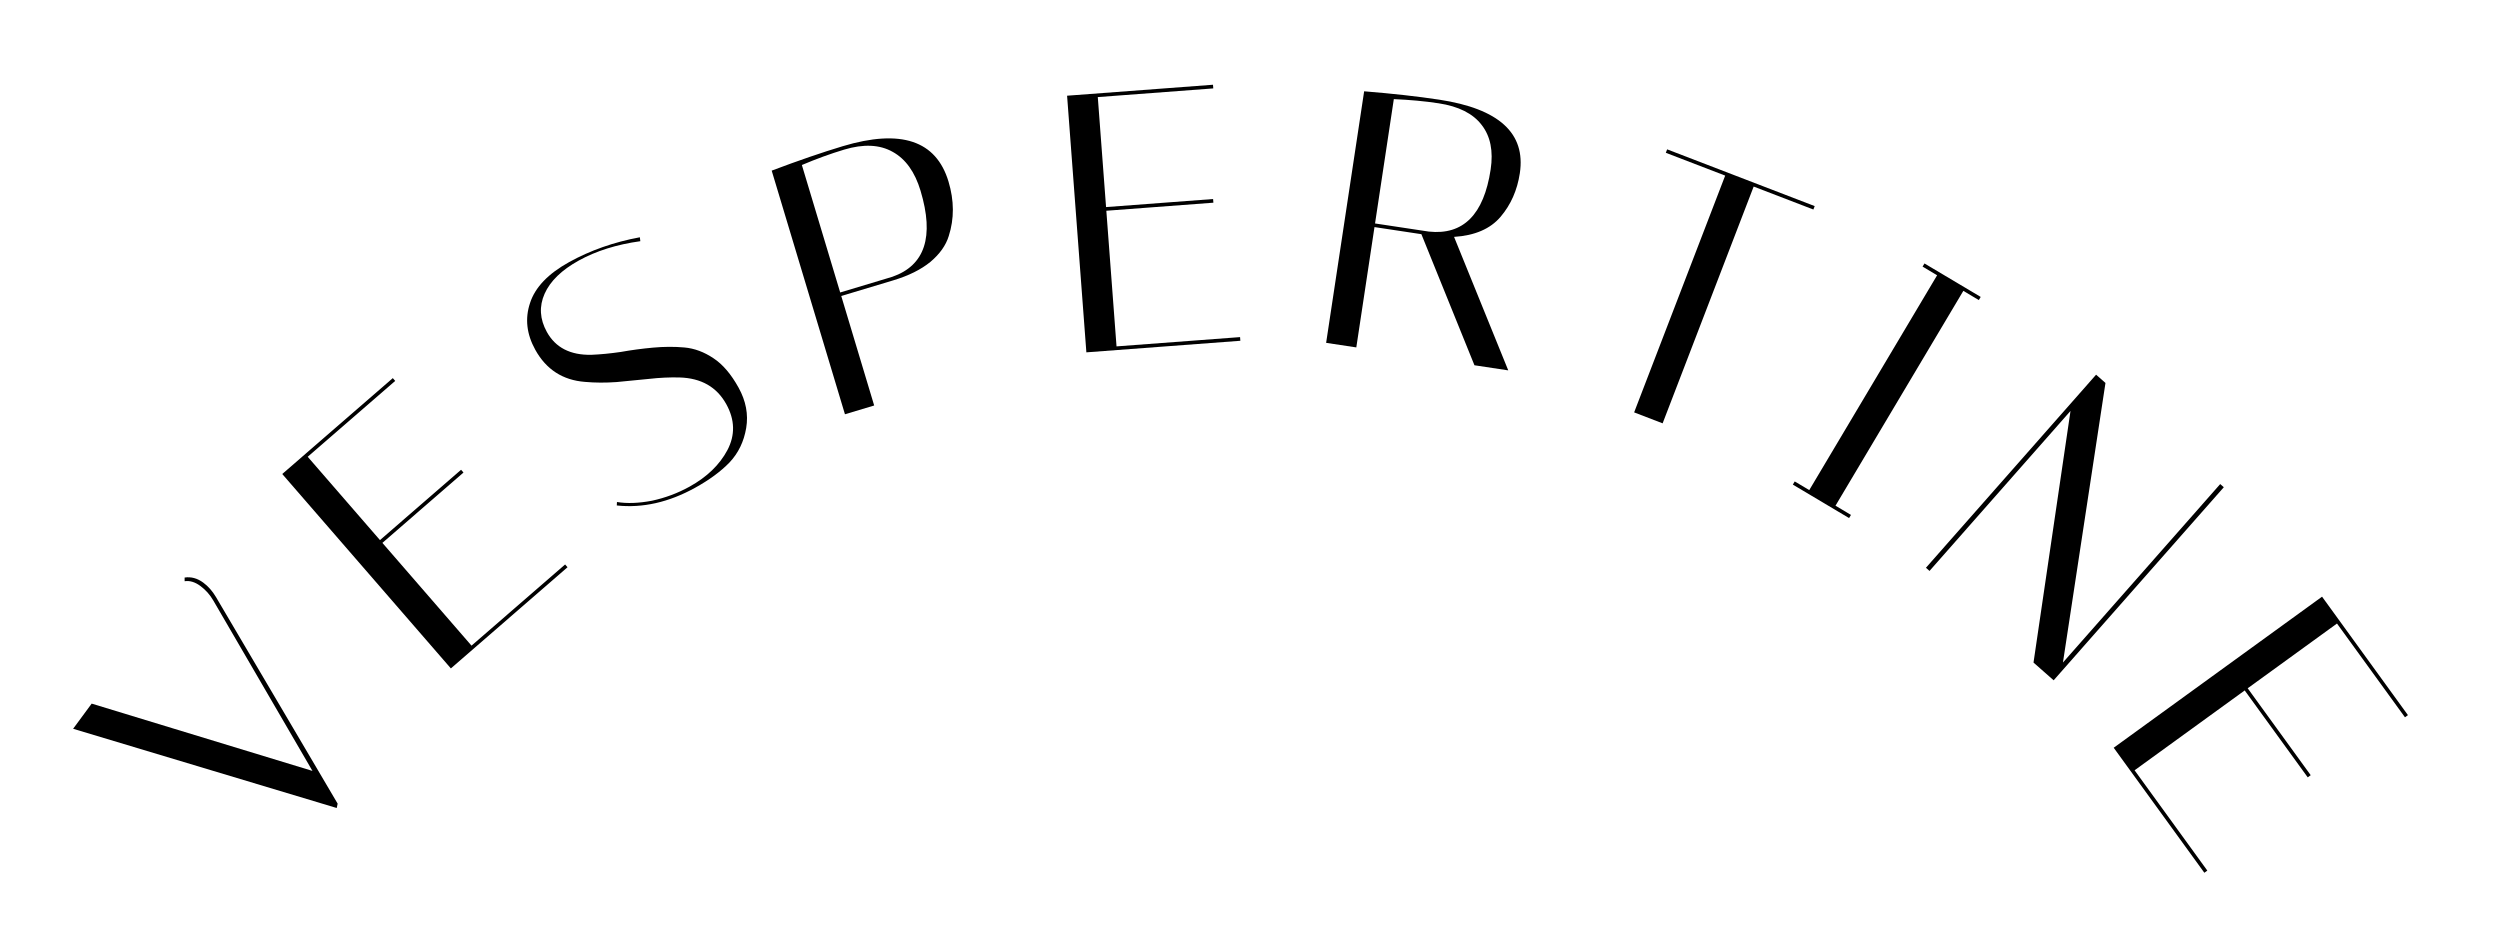
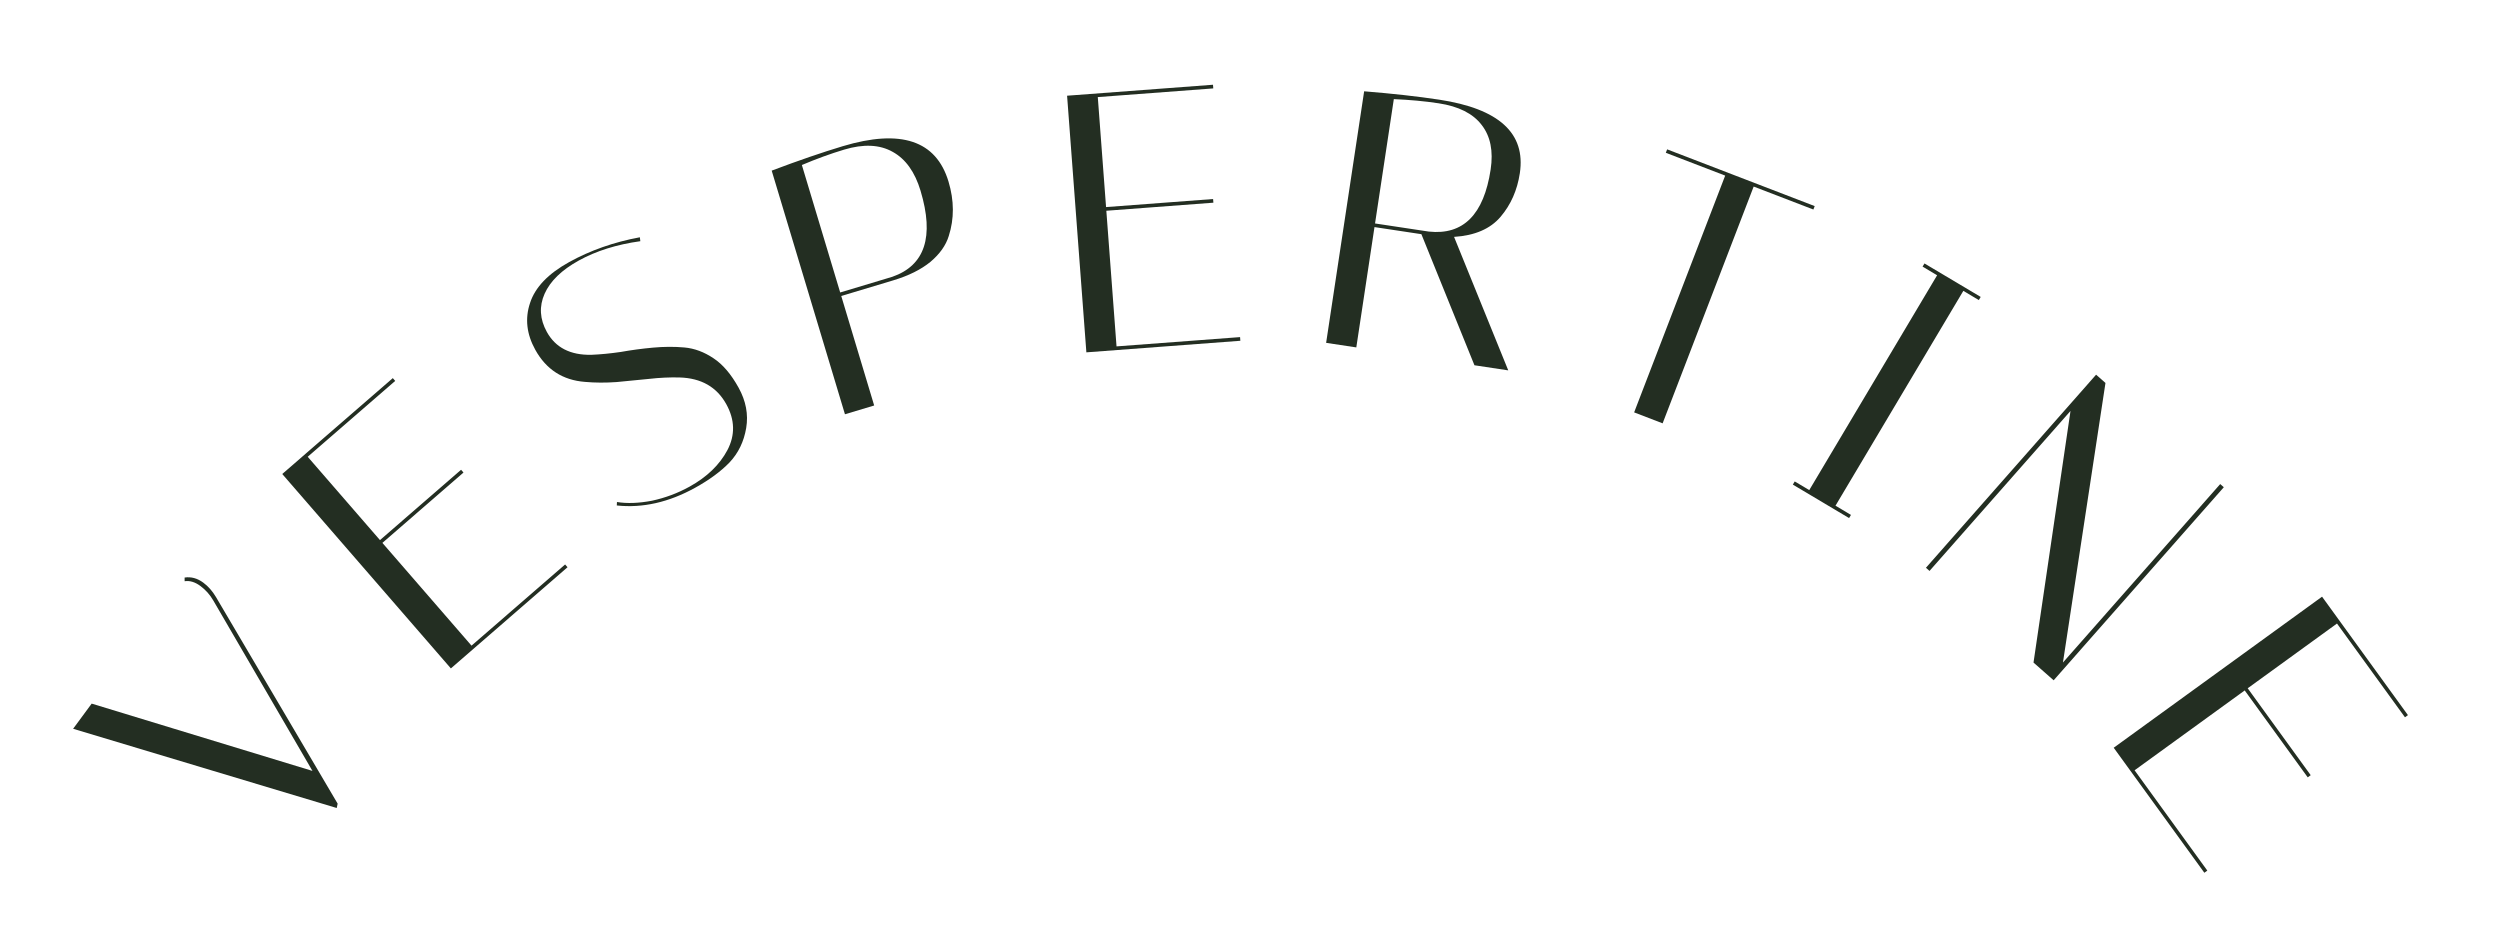
- <svg xmlns="http://www.w3.org/2000/svg" width="272" height="103" viewBox="0 0 272 103" fill="none">
-   <path d="M20.085 62.837C20.794 62.73 21.47 62.914 22.114 63.389C22.651 63.784 23.111 64.306 23.495 64.953L36.736 87.437L36.636 87.91L7.956 79.29L9.974 76.553L33.995 83.876L23.21 65.34C22.847 64.708 22.376 64.179 21.797 63.751C21.217 63.324 20.648 63.153 20.089 63.237L20.085 62.837Z" fill="black" />
-   <path d="M42.736 41.14L42.998 41.442L33.479 49.698L41.342 58.763L50.165 51.11L50.427 51.413L41.604 59.066L51.301 70.246L61.484 61.414L61.746 61.716L49.055 72.724L30.709 51.571L42.736 41.14Z" fill="black" />
-   <path d="M69.669 26.242C67.094 26.6 64.861 27.302 62.971 28.347C61.104 29.38 59.865 30.583 59.254 31.957C58.643 33.332 58.724 34.719 59.499 36.119C60.441 37.822 62.057 38.65 64.347 38.603C65.36 38.56 66.43 38.456 67.556 38.29C68.694 38.087 69.857 37.931 71.046 37.822C72.235 37.713 73.375 37.707 74.465 37.805C75.555 37.903 76.61 38.295 77.629 38.98C78.636 39.643 79.546 40.709 80.359 42.179C81.159 43.626 81.435 45.089 81.186 46.567C80.937 48.045 80.333 49.294 79.373 50.313C78.423 51.295 77.178 52.212 75.638 53.064C72.767 54.652 69.924 55.296 67.106 54.995L67.126 54.618C68.232 54.799 69.501 54.752 70.934 54.478C72.377 54.167 73.741 53.657 75.024 52.947C76.914 51.901 78.285 50.579 79.138 48.98C80.001 47.344 79.961 45.675 79.019 43.972C77.986 42.105 76.293 41.137 73.939 41.068C72.887 41.04 71.773 41.092 70.597 41.225C69.444 41.344 68.273 41.459 67.084 41.568C65.882 41.654 64.736 41.648 63.646 41.55C61.227 41.364 59.424 40.198 58.236 38.051C57.294 36.348 57.104 34.655 57.667 32.972C58.217 31.267 59.635 29.781 61.922 28.516C64.232 27.238 66.796 26.338 69.615 25.815L69.669 26.242Z" fill="black" />
-   <path d="M83.96 18.565C86.861 17.47 89.435 16.585 91.682 15.909C98.015 14.005 101.854 15.287 103.198 19.756C103.82 21.825 103.829 23.799 103.225 25.679C102.916 26.691 102.251 27.629 101.23 28.493C100.201 29.331 98.857 30 97.197 30.499L91.528 32.204L95.11 44.117L91.931 45.073L83.96 18.565ZM91.836 16.281C90.355 16.726 88.824 17.284 87.243 17.954L91.413 31.821L97.082 30.116C100.637 28.88 101.661 25.759 100.156 20.754C99.542 18.711 98.533 17.302 97.131 16.526C95.72 15.725 93.955 15.643 91.836 16.281Z" fill="black" />
-   <path d="M131.974 9.22L132.004 9.619L119.44 10.563L120.339 22.53L131.986 21.654L132.016 22.053L120.369 22.929L121.478 37.687L134.92 36.677L134.95 37.076L118.197 38.335L116.099 10.413L131.974 9.22Z" fill="black" />
-   <path d="M148.419 9.933C151.51 10.184 154.228 10.487 156.575 10.842C163.088 11.826 166.015 14.494 165.358 18.844C165.079 20.69 164.382 22.27 163.266 23.585C162.15 24.9 160.462 25.629 158.202 25.773L164.098 40.297L160.42 39.741L154.646 25.478L149.544 24.707L147.566 37.798L144.283 37.302L148.419 9.933ZM156.515 11.238C154.986 11.007 153.364 10.856 151.648 10.785L149.604 24.312L155.457 25.196C159.199 25.6 161.441 23.35 162.182 18.445C162.485 16.441 162.162 14.828 161.214 13.606C160.27 12.358 158.704 11.568 156.515 11.238Z" fill="black" />
-   <path d="M180.893 46.059L177.794 44.867L187.7 19.106L181.241 16.623L181.385 16.249L197.439 22.423L197.295 22.796L190.799 20.298L180.893 46.059Z" fill="black" />
-   <path d="M209.177 29.008L209.382 28.664L215.5 32.305L215.296 32.649L213.611 31.646L199.701 55.02L201.385 56.023L201.18 56.366L195.062 52.725L195.266 52.381L196.848 53.322L210.758 29.949L209.177 29.008Z" fill="black" />
-   <path d="M209.932 62.117L209.542 61.773L228.055 40.766L229.075 41.665L224.448 72.083L241.559 52.667L241.949 53.011L223.437 74.017L221.246 72.087L225.271 44.711L209.932 62.117Z" fill="black" />
-   <path d="M261.984 77.806L261.66 78.041L254.264 67.84L244.549 74.885L251.405 84.34L251.081 84.575L244.225 75.119L232.243 83.807L240.156 94.72L239.833 94.955L229.971 81.354L252.639 64.918L261.984 77.806Z" fill="black" />
+ <svg xmlns="http://www.w3.org/2000/svg" width="272" height="103" viewBox="0 0 272 103" fill="#232e22">
+   <path d="M20.085 62.837C20.794 62.73 21.47 62.914 22.114 63.389C22.651 63.784 23.111 64.306 23.495 64.953L36.736 87.437L36.636 87.91L7.956 79.29L9.974 76.553L33.995 83.876L23.21 65.34C22.847 64.708 22.376 64.179 21.797 63.751C21.217 63.324 20.648 63.153 20.089 63.237L20.085 62.837Z" fill="#232e22" />
+   <path d="M42.736 41.14L42.998 41.442L33.479 49.698L41.342 58.763L50.165 51.11L50.427 51.413L41.604 59.066L51.301 70.246L61.484 61.414L61.746 61.716L49.055 72.724L30.709 51.571L42.736 41.14Z" fill="#232e22" />
+   <path d="M69.669 26.242C67.094 26.6 64.861 27.302 62.971 28.347C61.104 29.38 59.865 30.583 59.254 31.957C58.643 33.332 58.724 34.719 59.499 36.119C60.441 37.822 62.057 38.65 64.347 38.603C65.36 38.56 66.43 38.456 67.556 38.29C68.694 38.087 69.857 37.931 71.046 37.822C72.235 37.713 73.375 37.707 74.465 37.805C75.555 37.903 76.61 38.295 77.629 38.98C78.636 39.643 79.546 40.709 80.359 42.179C81.159 43.626 81.435 45.089 81.186 46.567C80.937 48.045 80.333 49.294 79.373 50.313C78.423 51.295 77.178 52.212 75.638 53.064C72.767 54.652 69.924 55.296 67.106 54.995L67.126 54.618C68.232 54.799 69.501 54.752 70.934 54.478C72.377 54.167 73.741 53.657 75.024 52.947C76.914 51.901 78.285 50.579 79.138 48.98C80.001 47.344 79.961 45.675 79.019 43.972C77.986 42.105 76.293 41.137 73.939 41.068C72.887 41.04 71.773 41.092 70.597 41.225C69.444 41.344 68.273 41.459 67.084 41.568C65.882 41.654 64.736 41.648 63.646 41.55C61.227 41.364 59.424 40.198 58.236 38.051C57.294 36.348 57.104 34.655 57.667 32.972C58.217 31.267 59.635 29.781 61.922 28.516C64.232 27.238 66.796 26.338 69.615 25.815L69.669 26.242Z" fill="#232e22" />
+   <path d="M83.96 18.565C86.861 17.47 89.435 16.585 91.682 15.909C98.015 14.005 101.854 15.287 103.198 19.756C103.82 21.825 103.829 23.799 103.225 25.679C102.916 26.691 102.251 27.629 101.23 28.493C100.201 29.331 98.857 30 97.197 30.499L91.528 32.204L95.11 44.117L91.931 45.073L83.96 18.565ZM91.836 16.281C90.355 16.726 88.824 17.284 87.243 17.954L91.413 31.821L97.082 30.116C100.637 28.88 101.661 25.759 100.156 20.754C99.542 18.711 98.533 17.302 97.131 16.526C95.72 15.725 93.955 15.643 91.836 16.281Z" fill="#232e22" />
+   <path d="M131.974 9.22L132.004 9.619L119.44 10.563L120.339 22.53L131.986 21.654L132.016 22.053L120.369 22.929L121.478 37.687L134.92 36.677L134.95 37.076L118.197 38.335L116.099 10.413L131.974 9.22Z" fill="#232e22" />
+   <path d="M148.419 9.933C151.51 10.184 154.228 10.487 156.575 10.842C163.088 11.826 166.015 14.494 165.358 18.844C165.079 20.69 164.382 22.27 163.266 23.585C162.15 24.9 160.462 25.629 158.202 25.773L164.098 40.297L160.42 39.741L154.646 25.478L149.544 24.707L147.566 37.798L144.283 37.302L148.419 9.933ZM156.515 11.238C154.986 11.007 153.364 10.856 151.648 10.785L149.604 24.312L155.457 25.196C159.199 25.6 161.441 23.35 162.182 18.445C162.485 16.441 162.162 14.828 161.214 13.606C160.27 12.358 158.704 11.568 156.515 11.238Z" fill="#232e22" />
+   <path d="M180.893 46.059L177.794 44.867L187.7 19.106L181.241 16.623L181.385 16.249L197.439 22.423L197.295 22.796L190.799 20.298L180.893 46.059Z" fill="#232e22" />
+   <path d="M209.177 29.008L209.382 28.664L215.5 32.305L215.296 32.649L213.611 31.646L199.701 55.02L201.385 56.023L201.18 56.366L195.062 52.725L195.266 52.381L196.848 53.322L210.758 29.949L209.177 29.008Z" fill="#232e22" />
+   <path d="M209.932 62.117L209.542 61.773L228.055 40.766L229.075 41.665L224.448 72.083L241.559 52.667L241.949 53.011L223.437 74.017L221.246 72.087L225.271 44.711L209.932 62.117Z" fill="#232e22" />
+   <path d="M261.984 77.806L261.66 78.041L254.264 67.84L244.549 74.885L251.405 84.34L251.081 84.575L244.225 75.119L232.243 83.807L240.156 94.72L239.833 94.955L229.971 81.354L252.639 64.918L261.984 77.806Z" fill="#232e22" />
</svg>
